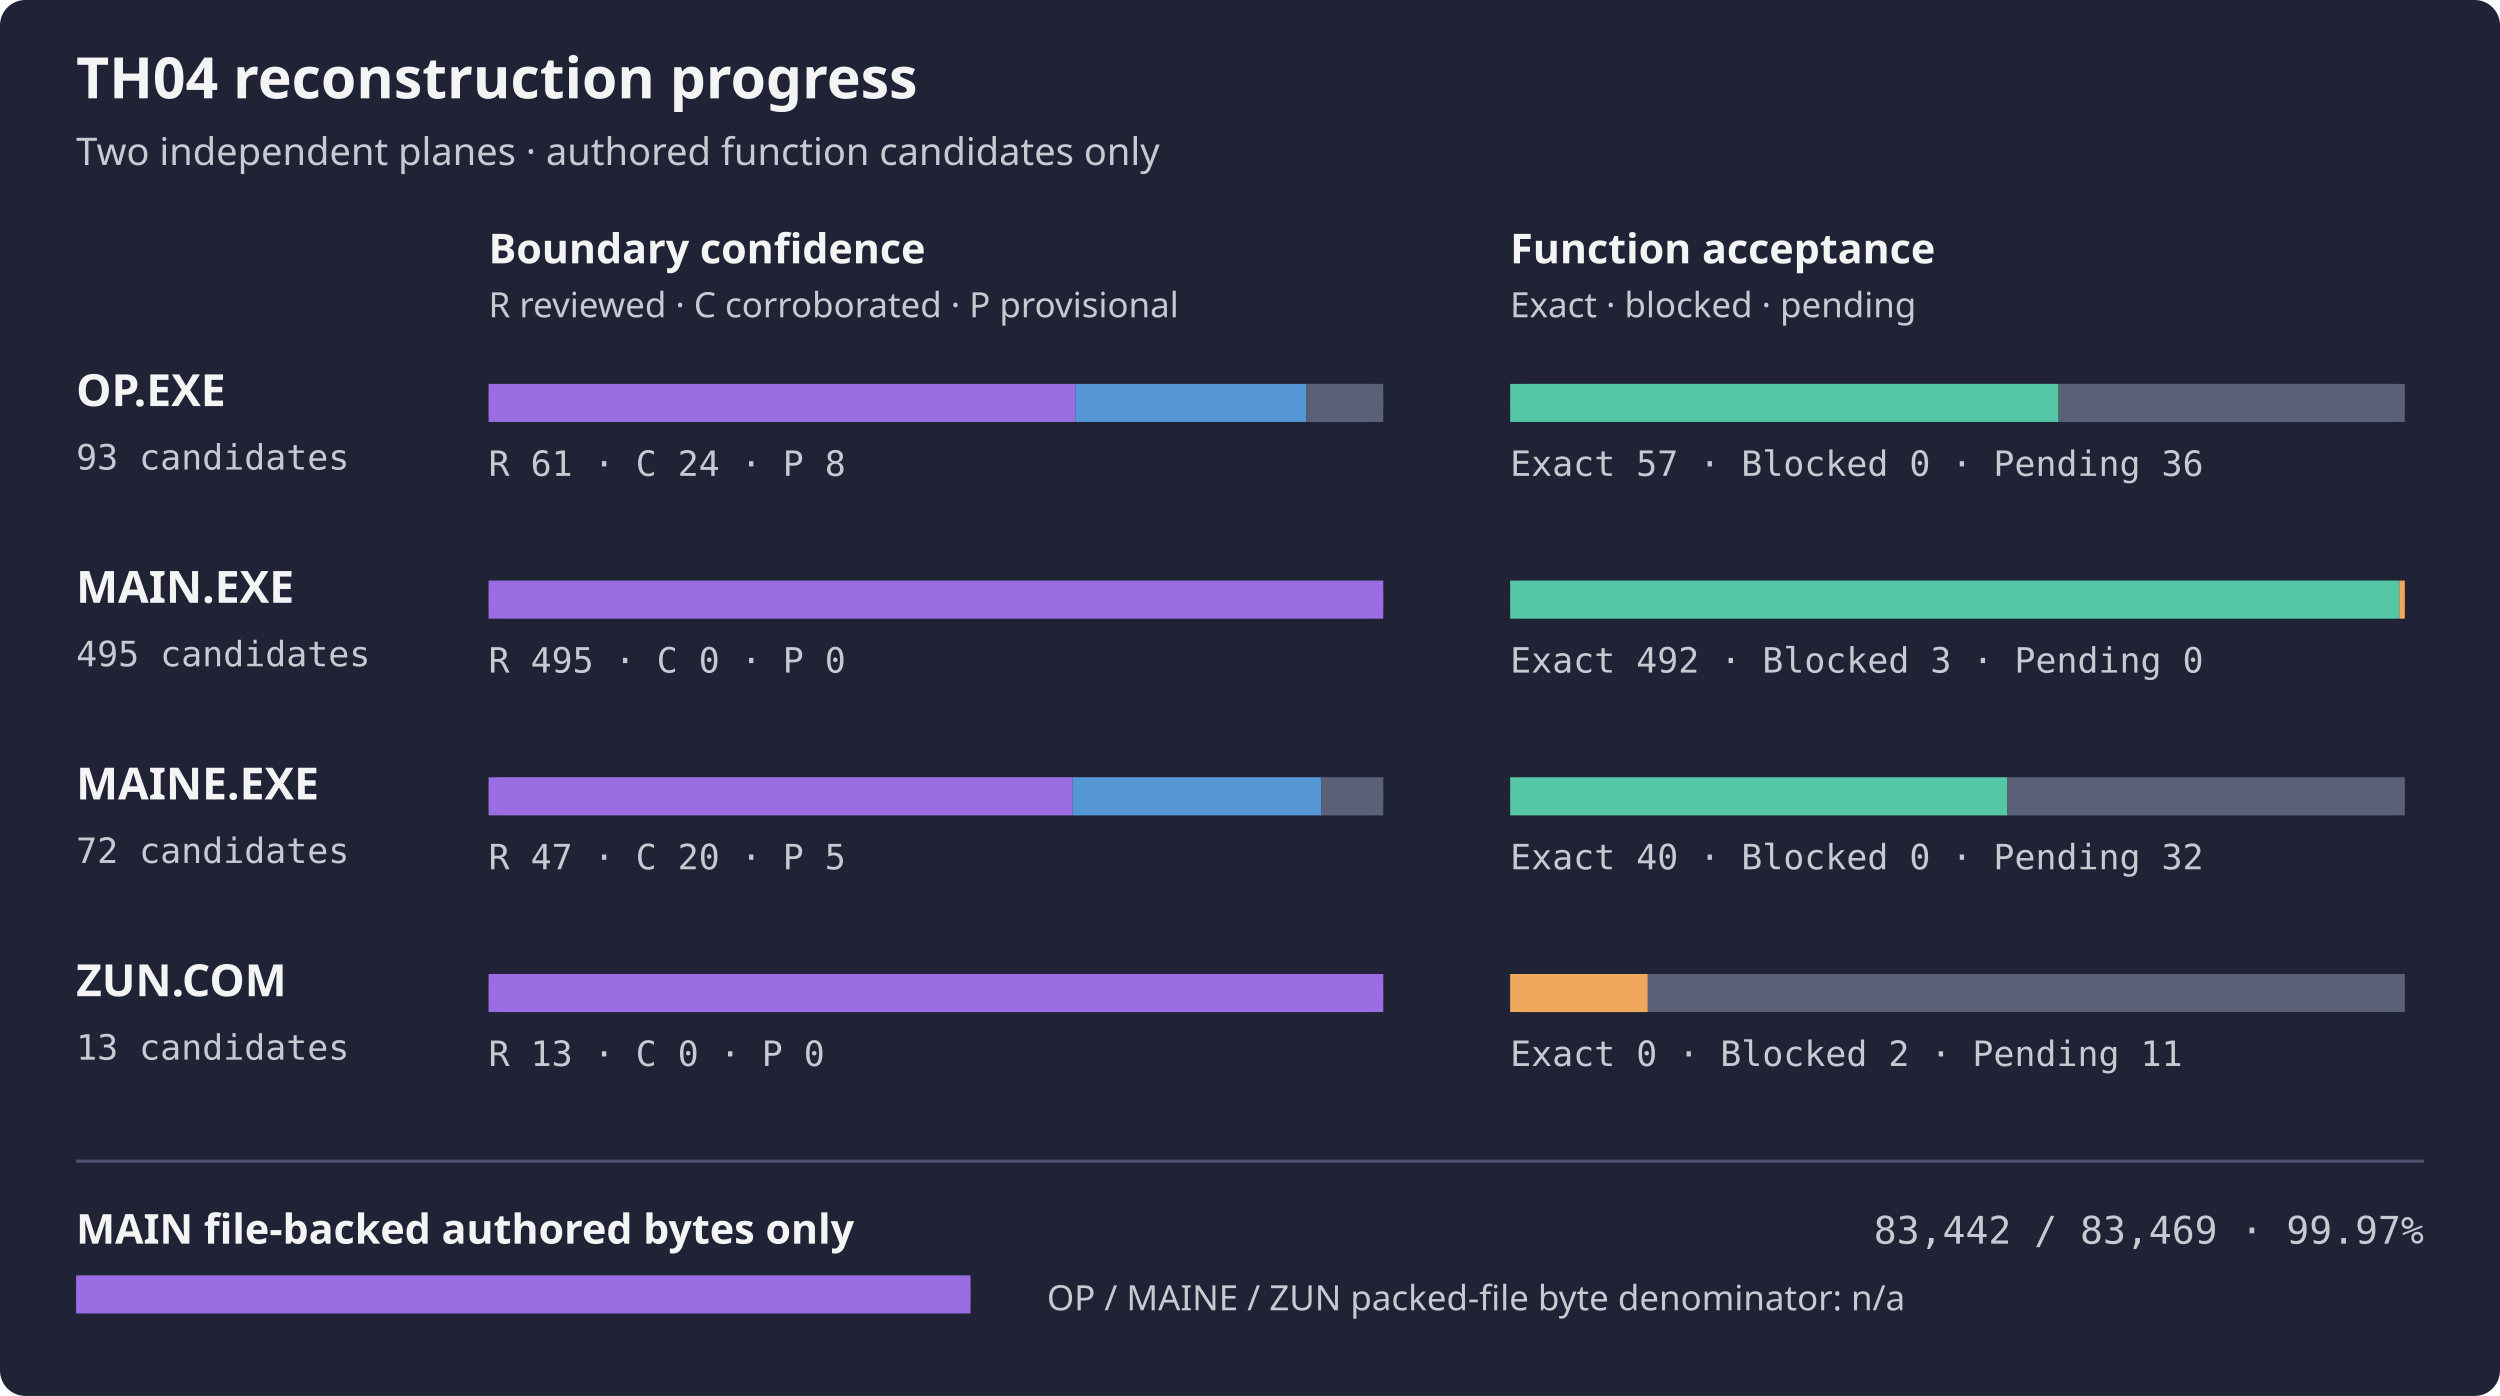
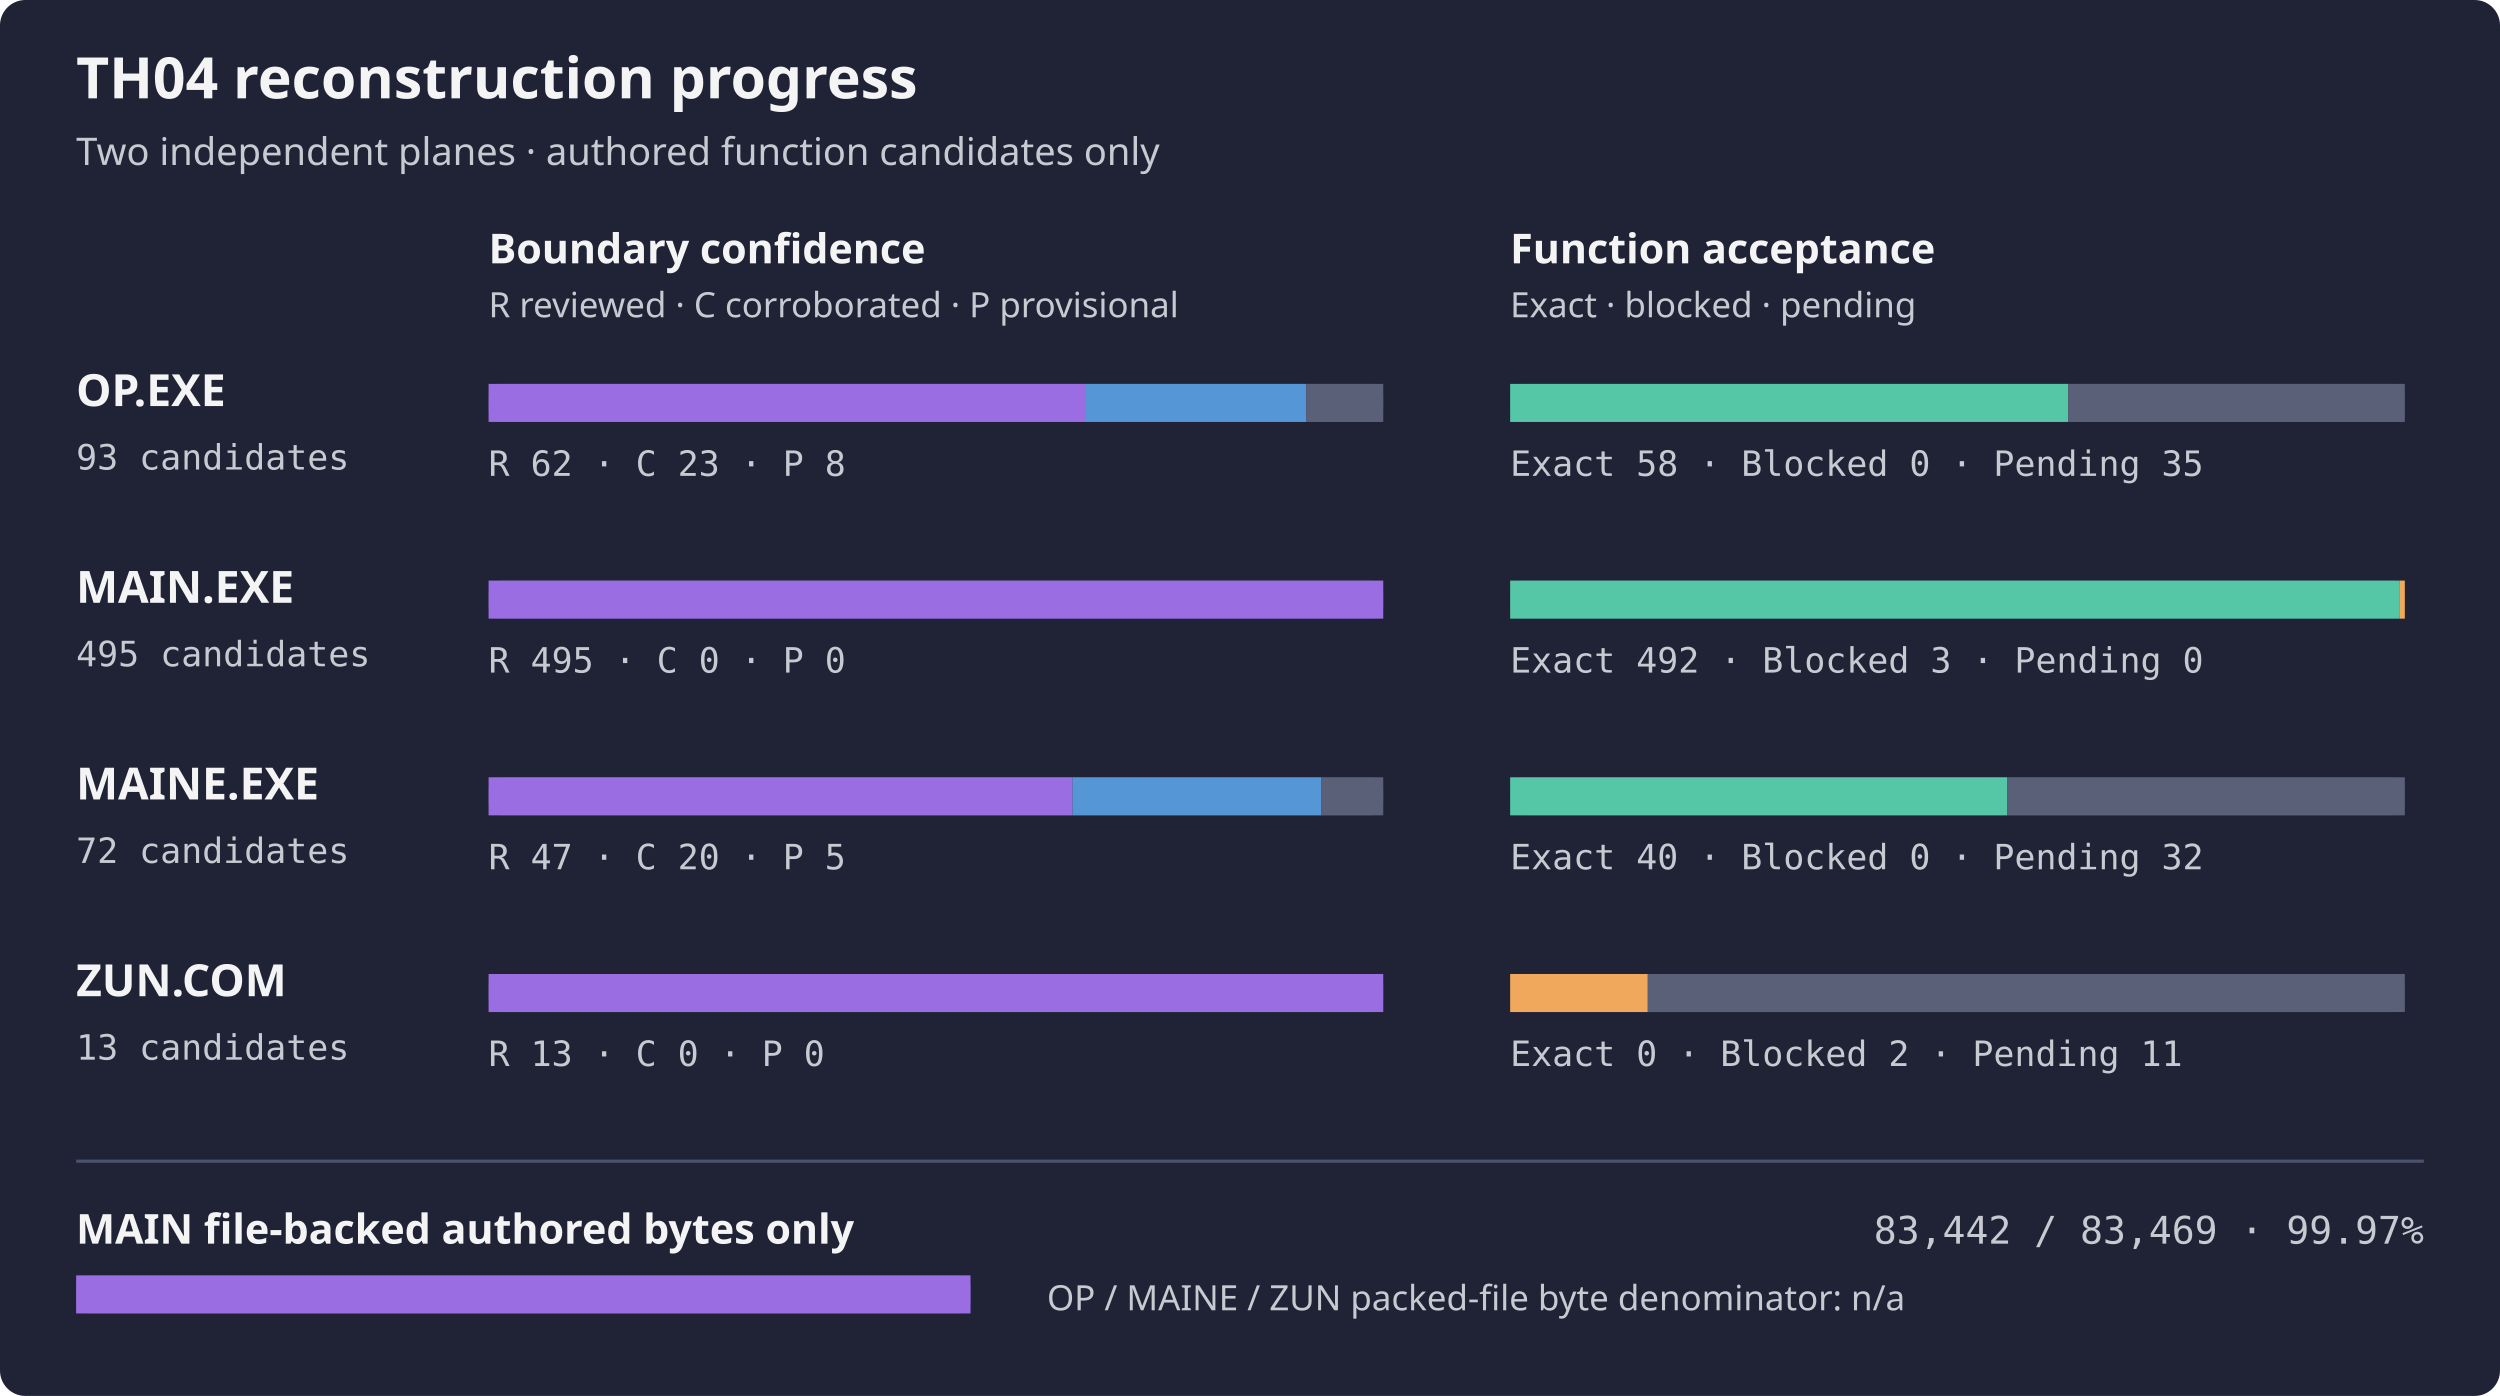
<svg xmlns="http://www.w3.org/2000/svg" width="788" height="440" role="img" aria-label="TH04 per-artifact reconstruction progress">
  <rect width="788" height="440" rx="8" fill="#1f2335" />
  <text x="24" y="31" fill="#f4f4f5" font-family="sans-serif" font-size="18" font-weight="600">TH04 reconstruction progress</text>
  <text x="24" y="52" fill="#c8cad2" font-family="sans-serif" font-size="12">Two independent planes · authored function candidates only</text>
  <text x="154" y="83" fill="#f4f4f5" font-family="sans-serif" font-size="13" font-weight="600">Boundary confidence</text>
  <text x="476" y="83" fill="#f4f4f5" font-family="sans-serif" font-size="13" font-weight="600">Function acceptance</text>
  <text x="154" y="100" fill="#c8cad2" font-family="sans-serif" font-size="11">R reviewed · C corroborated · P provisional</text>
  <text x="476" y="100" fill="#c8cad2" font-family="sans-serif" font-size="11">Exact · blocked · pending</text>
  <text x="24" y="128" fill="#f4f4f5" font-family="sans-serif" font-size="14" font-weight="600">OP.EXE</text>
  <text x="24" y="148" fill="#c8cad2" font-family="monospace" font-size="11">93 candidates</text>
  <rect x="154" y="121" width="282" height="12" rx="4" fill="#353b52" />
-   <rect x="154.00" y="121" width="184.97" height="12" fill="#9b6de3" />
-   <rect x="338.97" y="121" width="72.77" height="12" fill="#5496d6" />
+   <rect x="154.00" y="121" width="188.00" height="12" fill="#9b6de3" />
+   <rect x="342.00" y="121" width="69.74" height="12" fill="#5496d6" />
  <rect x="411.74" y="121" width="24.26" height="12" fill="#596078" />
  <rect x="476" y="121" width="282" height="12" rx="4" fill="#353b52" />
-   <rect x="476.00" y="121" width="172.84" height="12" fill="#55c7a6" />
-   <rect x="648.84" y="121" width="109.16" height="12" fill="#596078" />
-   <text x="154" y="150" fill="#c8cad2" font-family="monospace" font-size="11">R 61 · C 24 · P 8</text>
-   <text x="476" y="150" fill="#c8cad2" font-family="monospace" font-size="11">Exact 57 · Blocked 0 · Pending 36</text>
+   <rect x="476.00" y="121" width="175.87" height="12" fill="#55c7a6" />
+   <rect x="651.87" y="121" width="106.13" height="12" fill="#596078" />
+   <text x="154" y="150" fill="#c8cad2" font-family="monospace" font-size="11">R 62 · C 23 · P 8</text>
+   <text x="476" y="150" fill="#c8cad2" font-family="monospace" font-size="11">Exact 58 · Blocked 0 · Pending 35</text>
  <text x="24" y="190" fill="#f4f4f5" font-family="sans-serif" font-size="14" font-weight="600">MAIN.EXE</text>
  <text x="24" y="210" fill="#c8cad2" font-family="monospace" font-size="11">495 candidates</text>
  <rect x="154" y="183" width="282" height="12" rx="4" fill="#353b52" />
  <rect x="154.00" y="183" width="282.00" height="12" fill="#9b6de3" />
  <rect x="476" y="183" width="282" height="12" rx="4" fill="#353b52" />
  <rect x="476.00" y="183" width="280.29" height="12" fill="#55c7a6" />
  <rect x="756.29" y="183" width="1.71" height="12" fill="#f0a95c" />
  <text x="154" y="212" fill="#c8cad2" font-family="monospace" font-size="11">R 495 · C 0 · P 0</text>
  <text x="476" y="212" fill="#c8cad2" font-family="monospace" font-size="11">Exact 492 · Blocked 3 · Pending 0</text>
  <text x="24" y="252" fill="#f4f4f5" font-family="sans-serif" font-size="14" font-weight="600">MAINE.EXE</text>
  <text x="24" y="272" fill="#c8cad2" font-family="monospace" font-size="11">72 candidates</text>
  <rect x="154" y="245" width="282" height="12" rx="4" fill="#353b52" />
  <rect x="154.00" y="245" width="184.08" height="12" fill="#9b6de3" />
  <rect x="338.08" y="245" width="78.33" height="12" fill="#5496d6" />
  <rect x="416.42" y="245" width="19.58" height="12" fill="#596078" />
  <rect x="476" y="245" width="282" height="12" rx="4" fill="#353b52" />
  <rect x="476.00" y="245" width="156.67" height="12" fill="#55c7a6" />
  <rect x="632.67" y="245" width="125.33" height="12" fill="#596078" />
  <text x="154" y="274" fill="#c8cad2" font-family="monospace" font-size="11">R 47 · C 20 · P 5</text>
  <text x="476" y="274" fill="#c8cad2" font-family="monospace" font-size="11">Exact 40 · Blocked 0 · Pending 32</text>
  <text x="24" y="314" fill="#f4f4f5" font-family="sans-serif" font-size="14" font-weight="600">ZUN.COM</text>
  <text x="24" y="334" fill="#c8cad2" font-family="monospace" font-size="11">13 candidates</text>
  <rect x="154" y="307" width="282" height="12" rx="4" fill="#353b52" />
  <rect x="154.00" y="307" width="282.00" height="12" fill="#9b6de3" />
  <rect x="476" y="307" width="282" height="12" rx="4" fill="#353b52" />
  <rect x="476.00" y="307" width="43.38" height="12" fill="#f0a95c" />
  <rect x="519.38" y="307" width="238.62" height="12" fill="#596078" />
  <text x="154" y="336" fill="#c8cad2" font-family="monospace" font-size="11">R 13 · C 0 · P 0</text>
  <text x="476" y="336" fill="#c8cad2" font-family="monospace" font-size="11">Exact 0 · Blocked 2 · Pending 11</text>
  <path d="M24 366 H764" stroke="#4b526d" />
  <text x="24" y="392" fill="#f4f4f5" font-family="sans-serif" font-size="13" font-weight="600">MAIN file-backed authored bytes only</text>
  <text x="764" y="392" fill="#c8cad2" text-anchor="end" font-family="monospace" font-size="12">83,442 / 83,469 · 99.97%</text>
  <rect x="24" y="402" width="282" height="12" rx="4" fill="#353b52" />
  <rect x="24" y="402" width="281.91" height="12" fill="#9b6de3" />
  <text x="330" y="413" fill="#c8cad2" font-family="sans-serif" font-size="11">OP / MAINE / ZUN packed-file byte denominator: n/a</text>
</svg>
